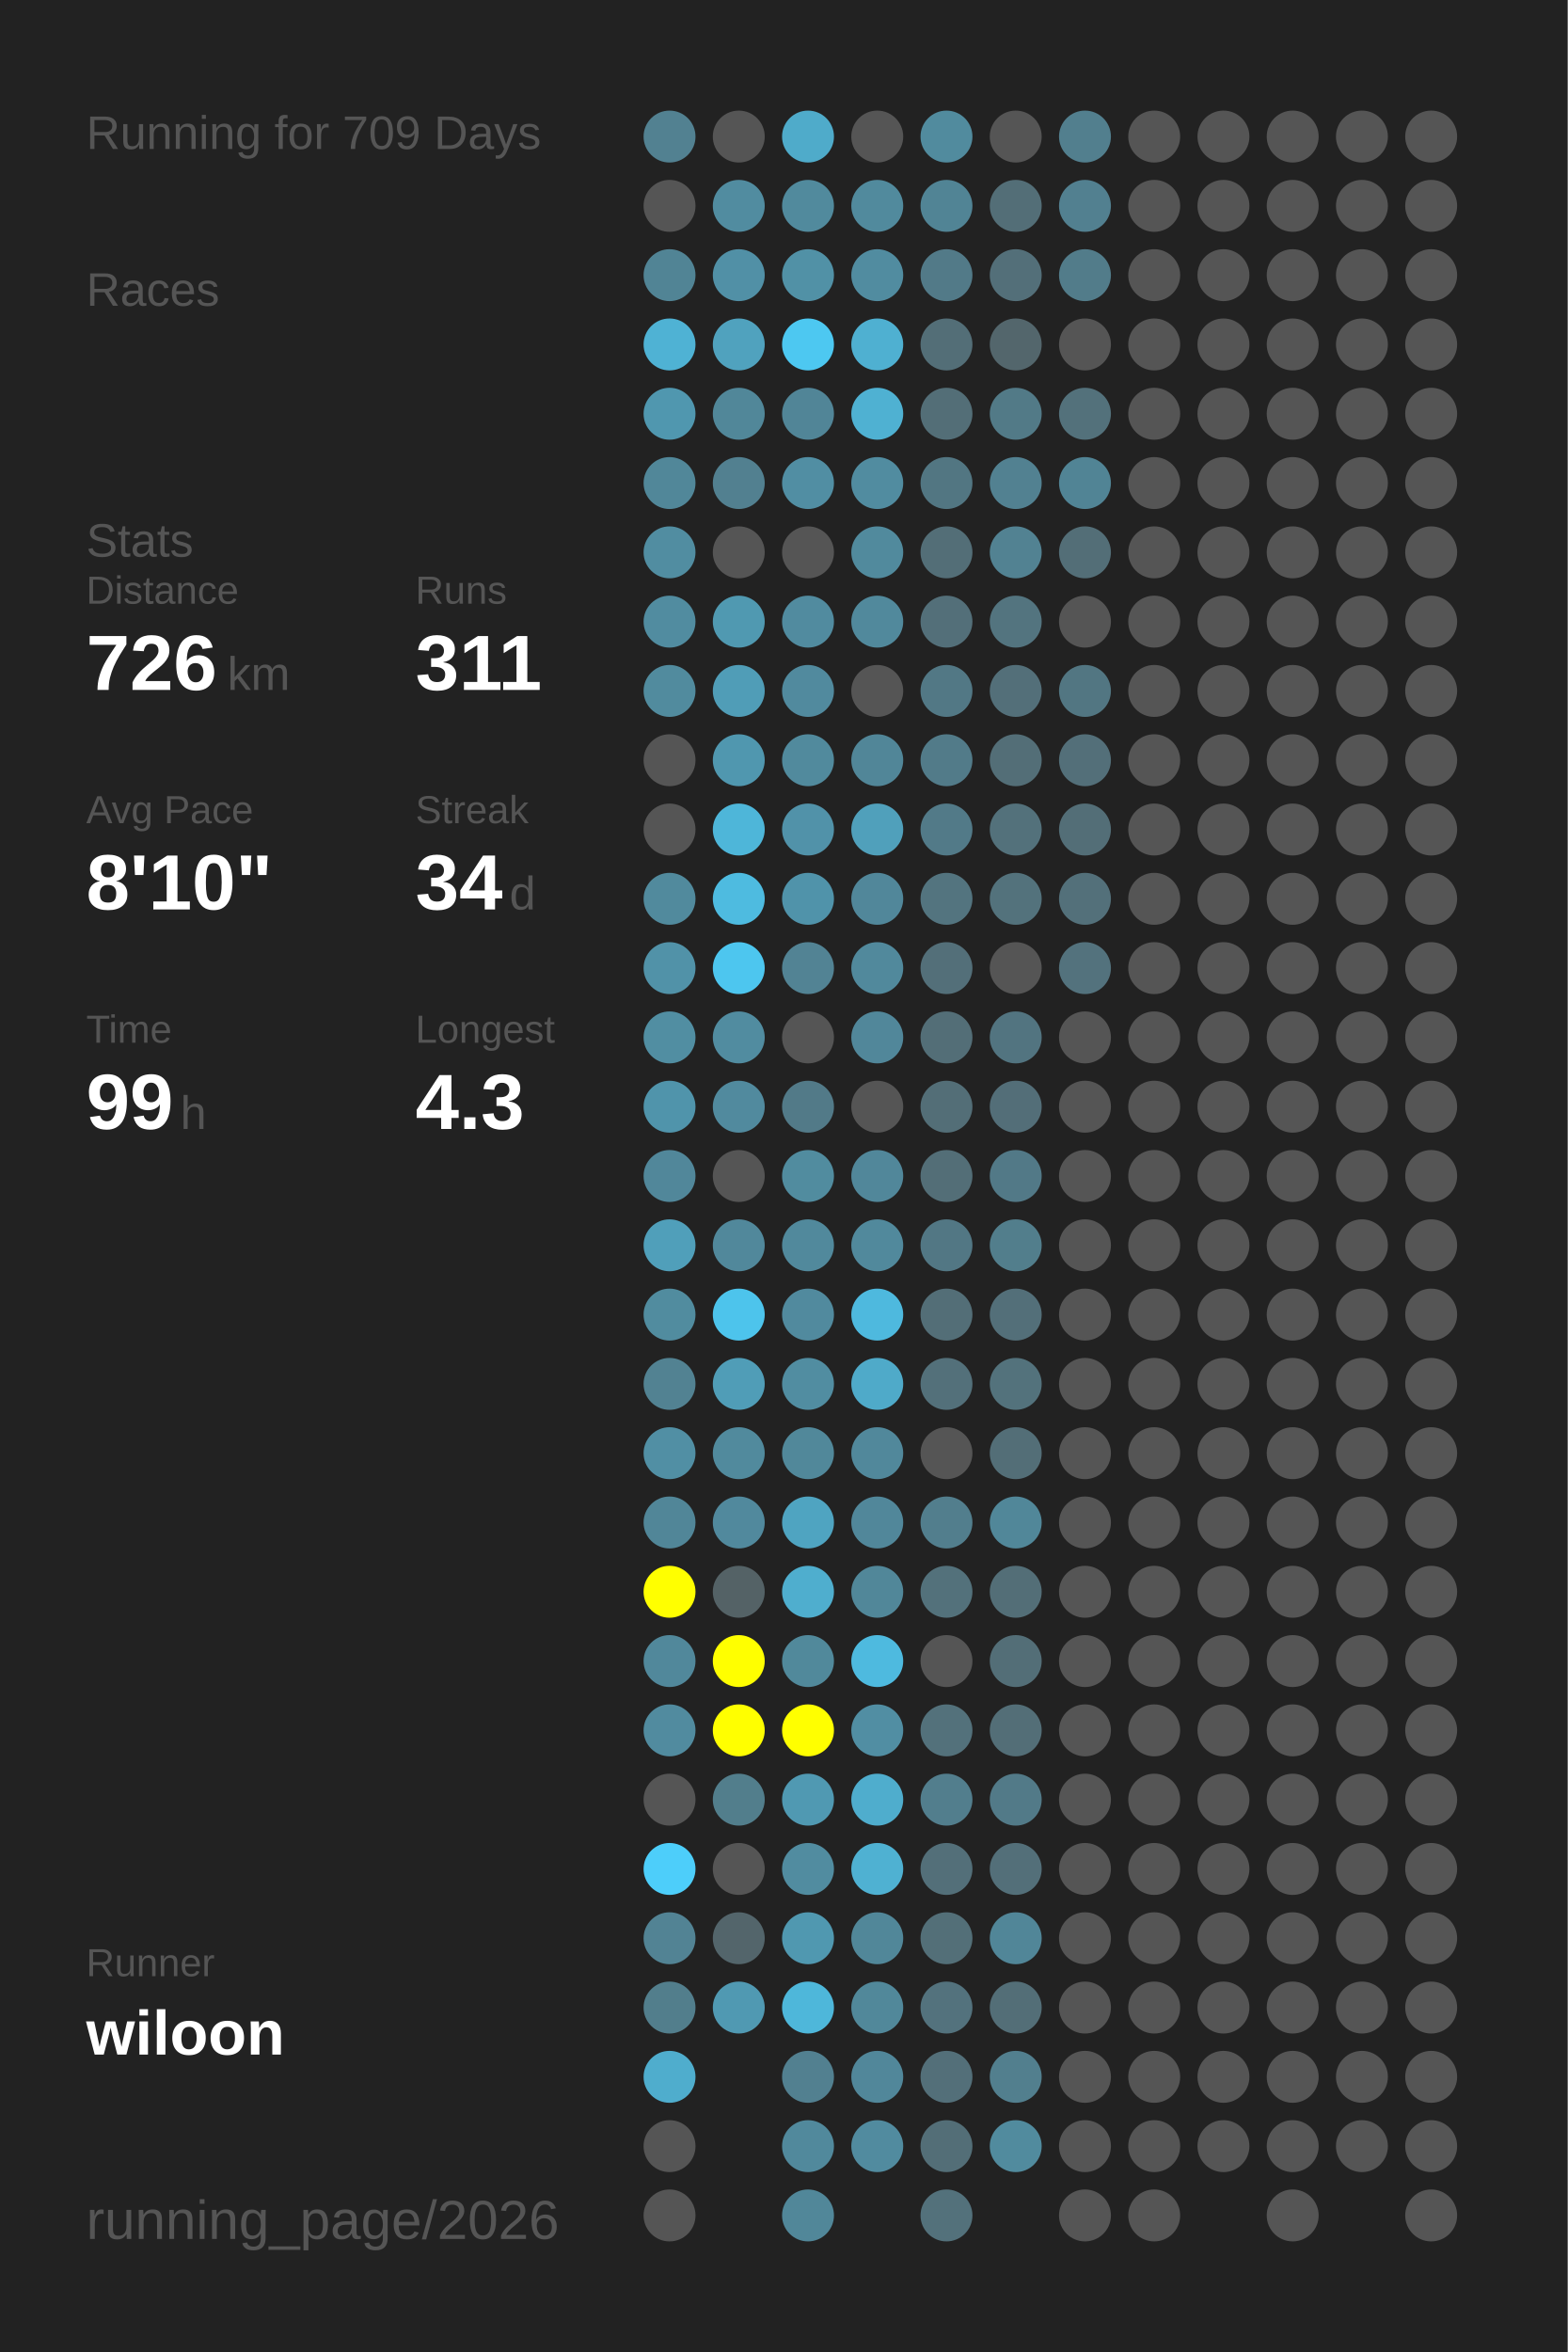
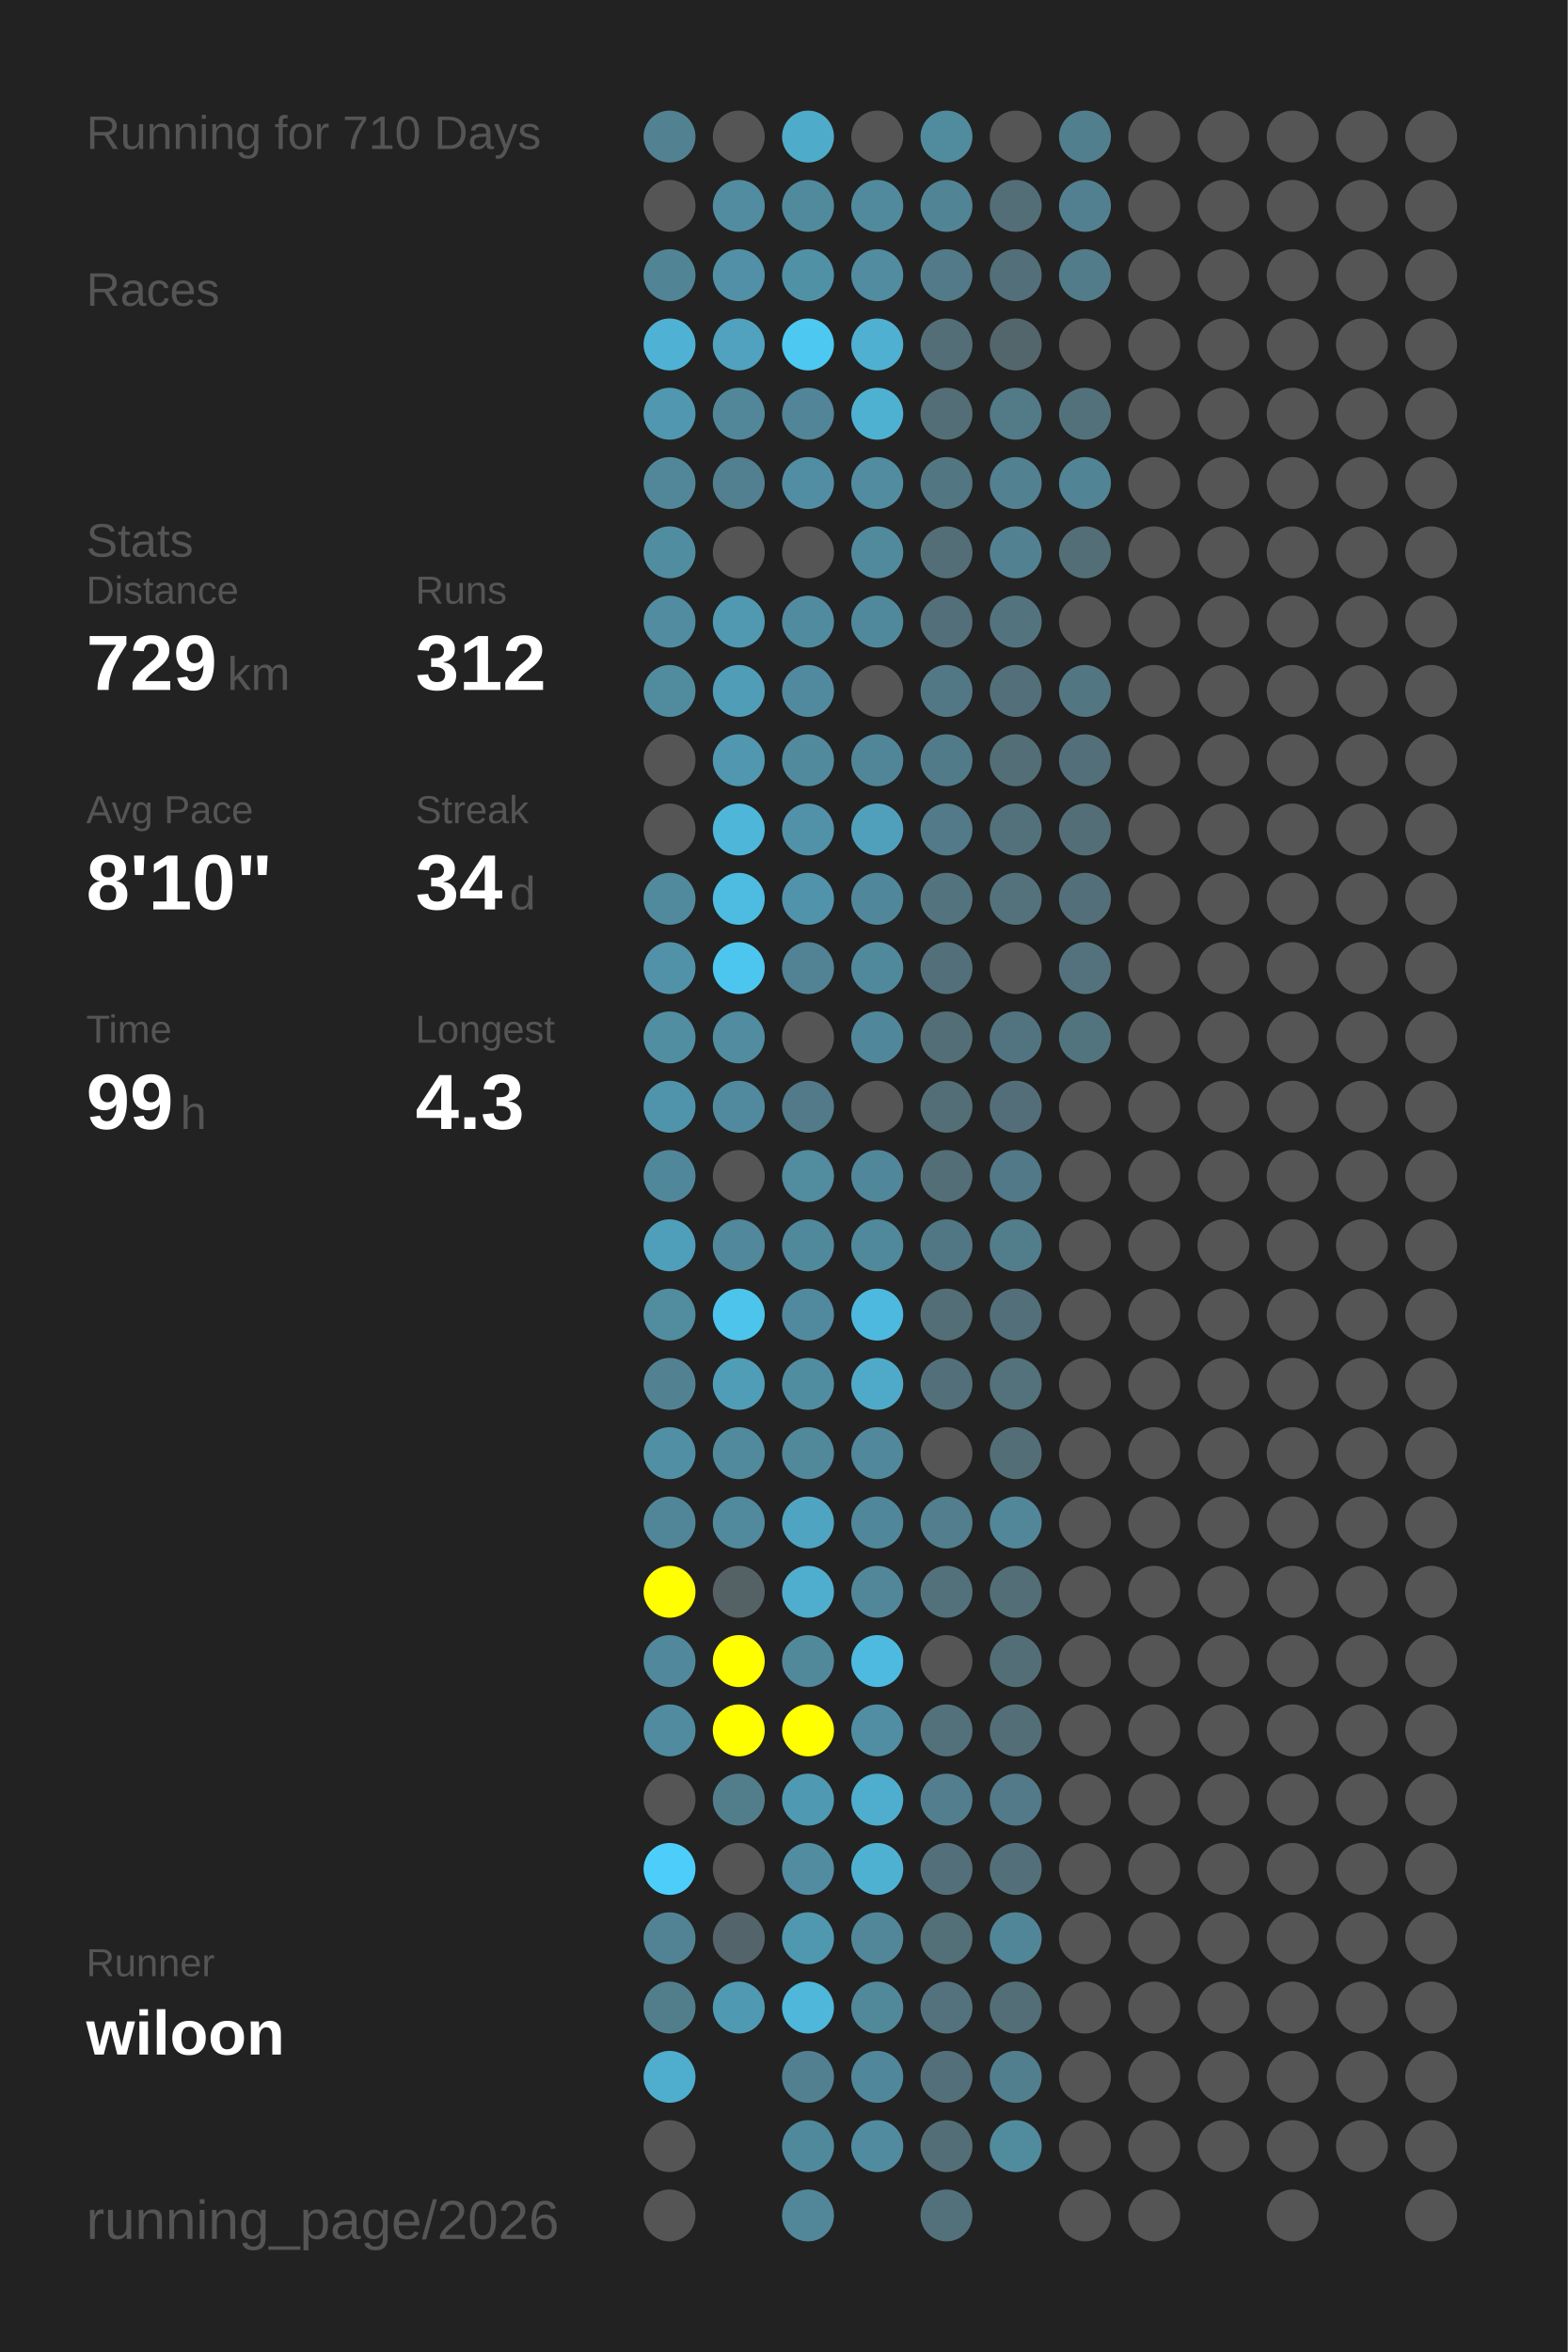
<svg xmlns="http://www.w3.org/2000/svg" baseProfile="full" height="300mm" version="1.1" viewBox="0,0,200,300" width="200mm">
  <defs />
  <rect fill="#222222" height="300" width="200" x="0" y="0" />
-   <text fill="#555555" style="font-size:6px; font-family:Arial;" x="11" y="19">Running for 709 Days</text>
+   <text fill="#555555" style="font-size:6px; font-family:Arial;" x="11" y="19">Running for 710 Days</text>
  <text fill="#555555" style="font-size:6px; font-family:Arial;" x="11" y="39">Races</text>
  <text fill="#555555" style="font-size:6px; font-family:Arial;" x="11" y="71">Stats</text>
  <text fill="#555555" style="font-size:5px; font-family:Arial;" x="11" y="77">Distance</text>
-   <text fill="#FFFFFF" style="font-size:10px; font-family:Arial; font-weight:bold;" x="11" y="88">726</text>
+   <text fill="#FFFFFF" style="font-size:10px; font-family:Arial; font-weight:bold;" x="11" y="88">729</text>
  <text fill="#555555" style="font-size:6px; font-family:Arial;" x="29" y="88">km</text>
  <text fill="#555555" style="font-size:5px; font-family:Arial;" x="53" y="77">Runs</text>
-   <text fill="#FFFFFF" style="font-size:10px; font-family:Arial; font-weight:bold;" x="53" y="88">311</text>
+   <text fill="#FFFFFF" style="font-size:10px; font-family:Arial; font-weight:bold;" x="53" y="88">312</text>
  <text fill="#555555" style="font-size:5px; font-family:Arial;" x="11" y="105">Avg Pace</text>
  <text fill="#FFFFFF" style="font-size:10px; font-family:Arial; font-weight:bold;" x="11" y="116">8'10"</text>
  <text fill="#555555" style="font-size:5px; font-family:Arial;" x="53" y="105">Streak</text>
  <text fill="#FFFFFF" style="font-size:10px; font-family:Arial; font-weight:bold;" x="53" y="116">34</text>
  <text fill="#555555" style="font-size:6px; font-family:Arial;" x="65" y="116">d</text>
  <text fill="#555555" style="font-size:5px; font-family:Arial;" x="11" y="133">Time</text>
  <text fill="#FFFFFF" style="font-size:10px; font-family:Arial; font-weight:bold;" x="11" y="144">99</text>
  <text fill="#555555" style="font-size:6px; font-family:Arial;" x="23" y="144">h</text>
  <text fill="#555555" style="font-size:5px; font-family:Arial;" x="53" y="133">Longest</text>
  <text fill="#FFFFFF" style="font-size:10px; font-family:Arial; font-weight:bold;" x="53" y="144">4.3</text>
  <text fill="#555555" style="font-size:5px; font-family:Arial;" x="11" y="252.065">Runner</text>
  <text fill="#FFFFFF" style="font-size:8px; font-family:Arial; font-weight:bold;" x="11" y="262.065">wiloon</text>
  <text fill="#555555" style="font-size:7px; font-family:Arial;" x="11" y="285.581">running_page/2026</text>
  <circle cx="85.417" cy="17.419" fill="#528191" r="3.312" />
  <circle cx="85.417" cy="26.258" fill="#555555" r="3.312" />
  <circle cx="85.417" cy="35.097" fill="#518495" r="3.312" />
  <circle cx="85.417" cy="43.935" fill="#4fb2d4" r="3.312" />
  <circle cx="85.417" cy="52.774" fill="#5097af" r="3.312" />
  <circle cx="85.417" cy="61.613" fill="#518799" r="3.312" />
  <circle cx="85.417" cy="70.452" fill="#518da1" r="3.312" />
  <circle cx="85.417" cy="79.29" fill="#518ca0" r="3.312" />
  <circle cx="85.417" cy="88.129" fill="#518b9e" r="3.312" />
  <circle cx="85.417" cy="96.968" fill="#555555" r="3.312" />
  <circle cx="85.417" cy="105.806" fill="#555555" r="3.312" />
  <circle cx="85.417" cy="114.645" fill="#518a9d" r="3.312" />
  <circle cx="85.417" cy="123.484" fill="#5192a8" r="3.312" />
  <circle cx="85.417" cy="132.323" fill="#518ea2" r="3.312" />
  <circle cx="85.417" cy="141.161" fill="#5094ab" r="3.312" />
  <circle cx="85.417" cy="150" fill="#51879a" r="3.312" />
  <circle cx="85.417" cy="158.839" fill="#509fba" r="3.312" />
  <circle cx="85.417" cy="167.677" fill="#518c9f" r="3.312" />
  <circle cx="85.417" cy="176.516" fill="#528292" r="3.312" />
  <circle cx="85.417" cy="185.355" fill="#518fa4" r="3.312" />
  <circle cx="85.417" cy="194.194" fill="#518698" r="3.312" />
  <circle cx="85.417" cy="203.032" fill="#FFFF00" r="3.312" />
  <circle cx="85.417" cy="211.871" fill="#51889b" r="3.312" />
  <circle cx="85.417" cy="220.71" fill="#518b9f" r="3.312" />
  <circle cx="85.417" cy="229.548" fill="#555555" r="3.312" />
  <circle cx="85.417" cy="238.387" fill="#4dcefa" r="3.312" />
  <circle cx="85.417" cy="247.226" fill="#528394" r="3.312" />
  <circle cx="85.417" cy="256.065" fill="#527e8c" r="3.312" />
  <circle cx="85.417" cy="264.903" fill="#4fadcd" r="3.312" />
  <circle cx="85.417" cy="273.742" fill="#555555" r="3.312" />
  <circle cx="85.417" cy="282.581" fill="#555555" r="3.312" />
  <circle cx="94.25" cy="17.419" fill="#555555" r="3.312" />
  <circle cx="94.25" cy="26.258" fill="#518ca0" r="3.312" />
  <circle cx="94.25" cy="35.097" fill="#5190a6" r="3.312" />
  <circle cx="94.25" cy="43.935" fill="#50a2be" r="3.312" />
  <circle cx="94.25" cy="52.774" fill="#518799" r="3.312" />
  <circle cx="94.25" cy="61.613" fill="#528090" r="3.312" />
  <circle cx="94.25" cy="70.452" fill="#555555" r="3.312" />
  <circle cx="94.25" cy="79.29" fill="#5099b1" r="3.312" />
  <circle cx="94.25" cy="88.129" fill="#509db7" r="3.312" />
  <circle cx="94.25" cy="96.968" fill="#5097af" r="3.312" />
  <circle cx="94.25" cy="105.806" fill="#4eb6d9" r="3.312" />
  <circle cx="94.25" cy="114.645" fill="#4ebbe0" r="3.312" />
  <circle cx="94.25" cy="123.484" fill="#4dc6ef" r="3.312" />
  <circle cx="94.25" cy="132.323" fill="#518ca0" r="3.312" />
  <circle cx="94.25" cy="141.161" fill="#518a9e" r="3.312" />
  <circle cx="94.25" cy="150" fill="#555555" r="3.312" />
  <circle cx="94.25" cy="158.839" fill="#51889b" r="3.312" />
  <circle cx="94.25" cy="167.677" fill="#4dc4ec" r="3.312" />
  <circle cx="94.25" cy="176.516" fill="#509db7" r="3.312" />
  <circle cx="94.25" cy="185.355" fill="#518a9d" r="3.312" />
  <circle cx="94.25" cy="194.194" fill="#51899d" r="3.312" />
  <circle cx="94.25" cy="203.032" fill="#546266" r="3.312" />
  <circle cx="94.25" cy="211.871" fill="#FFFF00" r="3.312" />
  <circle cx="94.25" cy="220.71" fill="#FFFF00" r="3.312" />
  <circle cx="94.25" cy="229.548" fill="#527e8c" r="3.312" />
  <circle cx="94.25" cy="238.387" fill="#555555" r="3.312" />
  <circle cx="94.25" cy="247.226" fill="#53656b" r="3.312" />
  <circle cx="94.25" cy="256.065" fill="#5099b2" r="3.312" />
  <circle cx="103.083" cy="17.419" fill="#4fabca" r="3.312" />
  <circle cx="103.083" cy="26.258" fill="#518a9d" r="3.312" />
  <circle cx="103.083" cy="35.097" fill="#5191a6" r="3.312" />
  <circle cx="103.083" cy="43.935" fill="#4dc8f1" r="3.312" />
  <circle cx="103.083" cy="52.774" fill="#518597" r="3.312" />
  <circle cx="103.083" cy="61.613" fill="#518ea3" r="3.312" />
  <circle cx="103.083" cy="70.452" fill="#555555" r="3.312" />
  <circle cx="103.083" cy="79.29" fill="#518b9f" r="3.312" />
  <circle cx="103.083" cy="88.129" fill="#518a9e" r="3.312" />
  <circle cx="103.083" cy="96.968" fill="#518a9d" r="3.312" />
  <circle cx="103.083" cy="105.806" fill="#5192a9" r="3.312" />
  <circle cx="103.083" cy="114.645" fill="#5093aa" r="3.312" />
  <circle cx="103.083" cy="123.484" fill="#528394" r="3.312" />
  <circle cx="103.083" cy="132.323" fill="#555555" r="3.312" />
  <circle cx="103.083" cy="141.161" fill="#527a88" r="3.312" />
  <circle cx="103.083" cy="150" fill="#518c9f" r="3.312" />
  <circle cx="103.083" cy="158.839" fill="#51899c" r="3.312" />
  <circle cx="103.083" cy="167.677" fill="#518a9e" r="3.312" />
  <circle cx="103.083" cy="176.516" fill="#518da1" r="3.312" />
  <circle cx="103.083" cy="185.355" fill="#51889a" r="3.312" />
  <circle cx="103.083" cy="194.194" fill="#4fa4c1" r="3.312" />
  <circle cx="103.083" cy="203.032" fill="#4faece" r="3.312" />
  <circle cx="103.083" cy="211.871" fill="#51899b" r="3.312" />
  <circle cx="103.083" cy="220.71" fill="#FFFF00" r="3.312" />
  <circle cx="103.083" cy="229.548" fill="#5099b2" r="3.312" />
  <circle cx="103.083" cy="238.387" fill="#518ca0" r="3.312" />
  <circle cx="103.083" cy="247.226" fill="#5098b0" r="3.312" />
  <circle cx="103.083" cy="256.065" fill="#4eb7da" r="3.312" />
  <circle cx="103.083" cy="264.903" fill="#528090" r="3.312" />
  <circle cx="103.083" cy="273.742" fill="#51899c" r="3.312" />
  <circle cx="103.083" cy="282.581" fill="#518799" r="3.312" />
  <circle cx="111.917" cy="17.419" fill="#555555" r="3.312" />
  <circle cx="111.917" cy="26.258" fill="#518a9d" r="3.312" />
  <circle cx="111.917" cy="35.097" fill="#518ca0" r="3.312" />
  <circle cx="111.917" cy="43.935" fill="#4fb0d1" r="3.312" />
  <circle cx="111.917" cy="52.774" fill="#4fb1d2" r="3.312" />
  <circle cx="111.917" cy="61.613" fill="#518ca0" r="3.312" />
  <circle cx="111.917" cy="70.452" fill="#518a9d" r="3.312" />
  <circle cx="111.917" cy="79.29" fill="#51899c" r="3.312" />
  <circle cx="111.917" cy="88.129" fill="#555555" r="3.312" />
  <circle cx="111.917" cy="96.968" fill="#518698" r="3.312" />
  <circle cx="111.917" cy="105.806" fill="#50a0bb" r="3.312" />
  <circle cx="111.917" cy="114.645" fill="#51879a" r="3.312" />
  <circle cx="111.917" cy="123.484" fill="#51899c" r="3.312" />
  <circle cx="111.917" cy="132.323" fill="#51879a" r="3.312" />
  <circle cx="111.917" cy="141.161" fill="#555555" r="3.312" />
  <circle cx="111.917" cy="150" fill="#51879a" r="3.312" />
  <circle cx="111.917" cy="158.839" fill="#51899c" r="3.312" />
  <circle cx="111.917" cy="167.677" fill="#4eb9de" r="3.312" />
  <circle cx="111.917" cy="176.516" fill="#4faac9" r="3.312" />
  <circle cx="111.917" cy="185.355" fill="#51889b" r="3.312" />
  <circle cx="111.917" cy="194.194" fill="#51879a" r="3.312" />
  <circle cx="111.917" cy="203.032" fill="#518799" r="3.312" />
  <circle cx="111.917" cy="211.871" fill="#4ebadf" r="3.312" />
  <circle cx="111.917" cy="220.71" fill="#518ea3" r="3.312" />
  <circle cx="111.917" cy="229.548" fill="#4fadcd" r="3.312" />
  <circle cx="111.917" cy="238.387" fill="#4fb1d2" r="3.312" />
  <circle cx="111.917" cy="247.226" fill="#518799" r="3.312" />
  <circle cx="111.917" cy="256.065" fill="#51889a" r="3.312" />
  <circle cx="111.917" cy="264.903" fill="#51879a" r="3.312" />
  <circle cx="111.917" cy="273.742" fill="#518b9f" r="3.312" />
  <circle cx="120.75" cy="17.419" fill="#518b9e" r="3.312" />
  <circle cx="120.75" cy="26.258" fill="#518495" r="3.312" />
  <circle cx="120.75" cy="35.097" fill="#527a88" r="3.312" />
  <circle cx="120.75" cy="43.935" fill="#536e77" r="3.312" />
  <circle cx="120.75" cy="52.774" fill="#536e77" r="3.312" />
  <circle cx="120.75" cy="61.613" fill="#527682" r="3.312" />
  <circle cx="120.75" cy="70.452" fill="#536e77" r="3.312" />
  <circle cx="120.75" cy="79.29" fill="#536f79" r="3.312" />
  <circle cx="120.75" cy="88.129" fill="#527885" r="3.312" />
  <circle cx="120.75" cy="96.968" fill="#527b89" r="3.312" />
  <circle cx="120.75" cy="105.806" fill="#527a88" r="3.312" />
  <circle cx="120.75" cy="114.645" fill="#53747f" r="3.312" />
  <circle cx="120.75" cy="123.484" fill="#536f79" r="3.312" />
  <circle cx="120.75" cy="132.323" fill="#536e77" r="3.312" />
  <circle cx="120.75" cy="141.161" fill="#536e77" r="3.312" />
  <circle cx="120.75" cy="150" fill="#536e77" r="3.312" />
  <circle cx="120.75" cy="158.839" fill="#527784" r="3.312" />
  <circle cx="120.75" cy="167.677" fill="#536e77" r="3.312" />
  <circle cx="120.75" cy="176.516" fill="#53707a" r="3.312" />
  <circle cx="120.75" cy="185.355" fill="#555555" r="3.312" />
  <circle cx="120.75" cy="194.194" fill="#527e8d" r="3.312" />
  <circle cx="120.75" cy="203.032" fill="#53717b" r="3.312" />
  <circle cx="120.75" cy="211.871" fill="#555555" r="3.312" />
  <circle cx="120.75" cy="220.71" fill="#53717b" r="3.312" />
  <circle cx="120.75" cy="229.548" fill="#527e8d" r="3.312" />
  <circle cx="120.75" cy="238.387" fill="#536f79" r="3.312" />
  <circle cx="120.75" cy="247.226" fill="#536f78" r="3.312" />
  <circle cx="120.75" cy="256.065" fill="#53727d" r="3.312" />
  <circle cx="120.75" cy="264.903" fill="#536f79" r="3.312" />
  <circle cx="120.75" cy="273.742" fill="#536e77" r="3.312" />
  <circle cx="120.75" cy="282.581" fill="#53717b" r="3.312" />
  <circle cx="129.583" cy="17.419" fill="#555555" r="3.312" />
  <circle cx="129.583" cy="26.258" fill="#536e77" r="3.312" />
  <circle cx="129.583" cy="35.097" fill="#536f79" r="3.312" />
  <circle cx="129.583" cy="43.935" fill="#53666c" r="3.312" />
  <circle cx="129.583" cy="52.774" fill="#527a87" r="3.312" />
  <circle cx="129.583" cy="61.613" fill="#528191" r="3.312" />
  <circle cx="129.583" cy="70.452" fill="#528292" r="3.312" />
  <circle cx="129.583" cy="79.29" fill="#53747f" r="3.312" />
  <circle cx="129.583" cy="88.129" fill="#536f79" r="3.312" />
  <circle cx="129.583" cy="96.968" fill="#536e77" r="3.312" />
  <circle cx="129.583" cy="105.806" fill="#53717b" r="3.312" />
  <circle cx="129.583" cy="114.645" fill="#53727c" r="3.312" />
  <circle cx="129.583" cy="123.484" fill="#555555" r="3.312" />
  <circle cx="129.583" cy="132.323" fill="#527480" r="3.312" />
  <circle cx="129.583" cy="141.161" fill="#536e78" r="3.312" />
  <circle cx="129.583" cy="150" fill="#527987" r="3.312" />
  <circle cx="129.583" cy="158.839" fill="#527e8c" r="3.312" />
  <circle cx="129.583" cy="167.677" fill="#536f79" r="3.312" />
  <circle cx="129.583" cy="176.516" fill="#53727c" r="3.312" />
  <circle cx="129.583" cy="185.355" fill="#536e77" r="3.312" />
  <circle cx="129.583" cy="194.194" fill="#518799" r="3.312" />
  <circle cx="129.583" cy="203.032" fill="#536e77" r="3.312" />
  <circle cx="129.583" cy="211.871" fill="#536e77" r="3.312" />
  <circle cx="129.583" cy="220.71" fill="#536e77" r="3.312" />
  <circle cx="129.583" cy="229.548" fill="#527a88" r="3.312" />
  <circle cx="129.583" cy="238.387" fill="#536f79" r="3.312" />
  <circle cx="129.583" cy="247.226" fill="#518698" r="3.312" />
  <circle cx="129.583" cy="256.065" fill="#536e77" r="3.312" />
  <circle cx="129.583" cy="264.903" fill="#527f8e" r="3.312" />
  <circle cx="129.583" cy="273.742" fill="#518b9e" r="3.312" />
  <circle cx="138.417" cy="17.419" fill="#527f8e" r="3.312" />
  <circle cx="138.417" cy="26.258" fill="#528090" r="3.312" />
  <circle cx="138.417" cy="35.097" fill="#527c8a" r="3.312" />
  <circle cx="138.417" cy="43.935" fill="#555555" r="3.312" />
  <circle cx="138.417" cy="52.774" fill="#53717b" r="3.312" />
  <circle cx="138.417" cy="61.613" fill="#518495" r="3.312" />
  <circle cx="138.417" cy="70.452" fill="#536e77" r="3.312" />
  <circle cx="138.417" cy="79.29" fill="#555555" r="3.312" />
  <circle cx="138.417" cy="88.129" fill="#527682" r="3.312" />
  <circle cx="138.417" cy="96.968" fill="#536f79" r="3.312" />
  <circle cx="138.417" cy="105.806" fill="#536e77" r="3.312" />
  <circle cx="138.417" cy="114.645" fill="#53707a" r="3.312" />
  <circle cx="138.417" cy="123.484" fill="#53727d" r="3.312" />
-   <circle cx="138.417" cy="132.323" fill="#555555" r="3.312" />
+   <circle cx="138.417" cy="132.323" fill="#52747f" r="3.312" />
  <circle cx="138.417" cy="141.161" fill="#555555" r="3.312" />
  <circle cx="138.417" cy="150" fill="#555555" r="3.312" />
  <circle cx="138.417" cy="158.839" fill="#555555" r="3.312" />
  <circle cx="138.417" cy="167.677" fill="#555555" r="3.312" />
  <circle cx="138.417" cy="176.516" fill="#555555" r="3.312" />
  <circle cx="138.417" cy="185.355" fill="#555555" r="3.312" />
  <circle cx="138.417" cy="194.194" fill="#555555" r="3.312" />
  <circle cx="138.417" cy="203.032" fill="#555555" r="3.312" />
  <circle cx="138.417" cy="211.871" fill="#555555" r="3.312" />
  <circle cx="138.417" cy="220.71" fill="#555555" r="3.312" />
  <circle cx="138.417" cy="229.548" fill="#555555" r="3.312" />
  <circle cx="138.417" cy="238.387" fill="#555555" r="3.312" />
  <circle cx="138.417" cy="247.226" fill="#555555" r="3.312" />
  <circle cx="138.417" cy="256.065" fill="#555555" r="3.312" />
  <circle cx="138.417" cy="264.903" fill="#555555" r="3.312" />
  <circle cx="138.417" cy="273.742" fill="#555555" r="3.312" />
  <circle cx="138.417" cy="282.581" fill="#555555" r="3.312" />
  <circle cx="147.25" cy="17.419" fill="#555555" r="3.312" />
  <circle cx="147.25" cy="26.258" fill="#555555" r="3.312" />
  <circle cx="147.25" cy="35.097" fill="#555555" r="3.312" />
  <circle cx="147.25" cy="43.935" fill="#555555" r="3.312" />
  <circle cx="147.25" cy="52.774" fill="#555555" r="3.312" />
  <circle cx="147.25" cy="61.613" fill="#555555" r="3.312" />
  <circle cx="147.25" cy="70.452" fill="#555555" r="3.312" />
  <circle cx="147.25" cy="79.29" fill="#555555" r="3.312" />
  <circle cx="147.25" cy="88.129" fill="#555555" r="3.312" />
  <circle cx="147.25" cy="96.968" fill="#555555" r="3.312" />
  <circle cx="147.25" cy="105.806" fill="#555555" r="3.312" />
  <circle cx="147.25" cy="114.645" fill="#555555" r="3.312" />
  <circle cx="147.25" cy="123.484" fill="#555555" r="3.312" />
  <circle cx="147.25" cy="132.323" fill="#555555" r="3.312" />
  <circle cx="147.25" cy="141.161" fill="#555555" r="3.312" />
  <circle cx="147.25" cy="150" fill="#555555" r="3.312" />
  <circle cx="147.25" cy="158.839" fill="#555555" r="3.312" />
  <circle cx="147.25" cy="167.677" fill="#555555" r="3.312" />
  <circle cx="147.25" cy="176.516" fill="#555555" r="3.312" />
  <circle cx="147.25" cy="185.355" fill="#555555" r="3.312" />
  <circle cx="147.25" cy="194.194" fill="#555555" r="3.312" />
  <circle cx="147.25" cy="203.032" fill="#555555" r="3.312" />
  <circle cx="147.25" cy="211.871" fill="#555555" r="3.312" />
  <circle cx="147.25" cy="220.71" fill="#555555" r="3.312" />
  <circle cx="147.25" cy="229.548" fill="#555555" r="3.312" />
  <circle cx="147.25" cy="238.387" fill="#555555" r="3.312" />
  <circle cx="147.25" cy="247.226" fill="#555555" r="3.312" />
  <circle cx="147.25" cy="256.065" fill="#555555" r="3.312" />
  <circle cx="147.25" cy="264.903" fill="#555555" r="3.312" />
  <circle cx="147.25" cy="273.742" fill="#555555" r="3.312" />
  <circle cx="147.25" cy="282.581" fill="#555555" r="3.312" />
  <circle cx="156.083" cy="17.419" fill="#555555" r="3.312" />
  <circle cx="156.083" cy="26.258" fill="#555555" r="3.312" />
  <circle cx="156.083" cy="35.097" fill="#555555" r="3.312" />
  <circle cx="156.083" cy="43.935" fill="#555555" r="3.312" />
  <circle cx="156.083" cy="52.774" fill="#555555" r="3.312" />
  <circle cx="156.083" cy="61.613" fill="#555555" r="3.312" />
  <circle cx="156.083" cy="70.452" fill="#555555" r="3.312" />
  <circle cx="156.083" cy="79.29" fill="#555555" r="3.312" />
  <circle cx="156.083" cy="88.129" fill="#555555" r="3.312" />
  <circle cx="156.083" cy="96.968" fill="#555555" r="3.312" />
  <circle cx="156.083" cy="105.806" fill="#555555" r="3.312" />
  <circle cx="156.083" cy="114.645" fill="#555555" r="3.312" />
  <circle cx="156.083" cy="123.484" fill="#555555" r="3.312" />
  <circle cx="156.083" cy="132.323" fill="#555555" r="3.312" />
  <circle cx="156.083" cy="141.161" fill="#555555" r="3.312" />
  <circle cx="156.083" cy="150" fill="#555555" r="3.312" />
  <circle cx="156.083" cy="158.839" fill="#555555" r="3.312" />
  <circle cx="156.083" cy="167.677" fill="#555555" r="3.312" />
  <circle cx="156.083" cy="176.516" fill="#555555" r="3.312" />
  <circle cx="156.083" cy="185.355" fill="#555555" r="3.312" />
  <circle cx="156.083" cy="194.194" fill="#555555" r="3.312" />
  <circle cx="156.083" cy="203.032" fill="#555555" r="3.312" />
  <circle cx="156.083" cy="211.871" fill="#555555" r="3.312" />
  <circle cx="156.083" cy="220.71" fill="#555555" r="3.312" />
  <circle cx="156.083" cy="229.548" fill="#555555" r="3.312" />
  <circle cx="156.083" cy="238.387" fill="#555555" r="3.312" />
  <circle cx="156.083" cy="247.226" fill="#555555" r="3.312" />
  <circle cx="156.083" cy="256.065" fill="#555555" r="3.312" />
  <circle cx="156.083" cy="264.903" fill="#555555" r="3.312" />
  <circle cx="156.083" cy="273.742" fill="#555555" r="3.312" />
  <circle cx="164.917" cy="17.419" fill="#555555" r="3.312" />
  <circle cx="164.917" cy="26.258" fill="#555555" r="3.312" />
  <circle cx="164.917" cy="35.097" fill="#555555" r="3.312" />
  <circle cx="164.917" cy="43.935" fill="#555555" r="3.312" />
  <circle cx="164.917" cy="52.774" fill="#555555" r="3.312" />
  <circle cx="164.917" cy="61.613" fill="#555555" r="3.312" />
  <circle cx="164.917" cy="70.452" fill="#555555" r="3.312" />
  <circle cx="164.917" cy="79.29" fill="#555555" r="3.312" />
  <circle cx="164.917" cy="88.129" fill="#555555" r="3.312" />
  <circle cx="164.917" cy="96.968" fill="#555555" r="3.312" />
  <circle cx="164.917" cy="105.806" fill="#555555" r="3.312" />
  <circle cx="164.917" cy="114.645" fill="#555555" r="3.312" />
  <circle cx="164.917" cy="123.484" fill="#555555" r="3.312" />
  <circle cx="164.917" cy="132.323" fill="#555555" r="3.312" />
  <circle cx="164.917" cy="141.161" fill="#555555" r="3.312" />
  <circle cx="164.917" cy="150" fill="#555555" r="3.312" />
  <circle cx="164.917" cy="158.839" fill="#555555" r="3.312" />
  <circle cx="164.917" cy="167.677" fill="#555555" r="3.312" />
  <circle cx="164.917" cy="176.516" fill="#555555" r="3.312" />
  <circle cx="164.917" cy="185.355" fill="#555555" r="3.312" />
  <circle cx="164.917" cy="194.194" fill="#555555" r="3.312" />
  <circle cx="164.917" cy="203.032" fill="#555555" r="3.312" />
  <circle cx="164.917" cy="211.871" fill="#555555" r="3.312" />
  <circle cx="164.917" cy="220.71" fill="#555555" r="3.312" />
  <circle cx="164.917" cy="229.548" fill="#555555" r="3.312" />
  <circle cx="164.917" cy="238.387" fill="#555555" r="3.312" />
  <circle cx="164.917" cy="247.226" fill="#555555" r="3.312" />
  <circle cx="164.917" cy="256.065" fill="#555555" r="3.312" />
  <circle cx="164.917" cy="264.903" fill="#555555" r="3.312" />
  <circle cx="164.917" cy="273.742" fill="#555555" r="3.312" />
  <circle cx="164.917" cy="282.581" fill="#555555" r="3.312" />
  <circle cx="173.75" cy="17.419" fill="#555555" r="3.312" />
  <circle cx="173.75" cy="26.258" fill="#555555" r="3.312" />
  <circle cx="173.75" cy="35.097" fill="#555555" r="3.312" />
  <circle cx="173.75" cy="43.935" fill="#555555" r="3.312" />
  <circle cx="173.75" cy="52.774" fill="#555555" r="3.312" />
  <circle cx="173.75" cy="61.613" fill="#555555" r="3.312" />
  <circle cx="173.75" cy="70.452" fill="#555555" r="3.312" />
  <circle cx="173.75" cy="79.29" fill="#555555" r="3.312" />
  <circle cx="173.75" cy="88.129" fill="#555555" r="3.312" />
  <circle cx="173.75" cy="96.968" fill="#555555" r="3.312" />
  <circle cx="173.75" cy="105.806" fill="#555555" r="3.312" />
  <circle cx="173.75" cy="114.645" fill="#555555" r="3.312" />
  <circle cx="173.75" cy="123.484" fill="#555555" r="3.312" />
  <circle cx="173.75" cy="132.323" fill="#555555" r="3.312" />
  <circle cx="173.75" cy="141.161" fill="#555555" r="3.312" />
  <circle cx="173.75" cy="150" fill="#555555" r="3.312" />
  <circle cx="173.75" cy="158.839" fill="#555555" r="3.312" />
  <circle cx="173.75" cy="167.677" fill="#555555" r="3.312" />
  <circle cx="173.75" cy="176.516" fill="#555555" r="3.312" />
  <circle cx="173.75" cy="185.355" fill="#555555" r="3.312" />
  <circle cx="173.75" cy="194.194" fill="#555555" r="3.312" />
  <circle cx="173.75" cy="203.032" fill="#555555" r="3.312" />
  <circle cx="173.75" cy="211.871" fill="#555555" r="3.312" />
  <circle cx="173.75" cy="220.71" fill="#555555" r="3.312" />
  <circle cx="173.75" cy="229.548" fill="#555555" r="3.312" />
  <circle cx="173.75" cy="238.387" fill="#555555" r="3.312" />
  <circle cx="173.75" cy="247.226" fill="#555555" r="3.312" />
  <circle cx="173.75" cy="256.065" fill="#555555" r="3.312" />
  <circle cx="173.75" cy="264.903" fill="#555555" r="3.312" />
  <circle cx="173.75" cy="273.742" fill="#555555" r="3.312" />
  <circle cx="182.583" cy="17.419" fill="#555555" r="3.312" />
  <circle cx="182.583" cy="26.258" fill="#555555" r="3.312" />
  <circle cx="182.583" cy="35.097" fill="#555555" r="3.312" />
  <circle cx="182.583" cy="43.935" fill="#555555" r="3.312" />
  <circle cx="182.583" cy="52.774" fill="#555555" r="3.312" />
  <circle cx="182.583" cy="61.613" fill="#555555" r="3.312" />
  <circle cx="182.583" cy="70.452" fill="#555555" r="3.312" />
  <circle cx="182.583" cy="79.29" fill="#555555" r="3.312" />
  <circle cx="182.583" cy="88.129" fill="#555555" r="3.312" />
  <circle cx="182.583" cy="96.968" fill="#555555" r="3.312" />
  <circle cx="182.583" cy="105.806" fill="#555555" r="3.312" />
  <circle cx="182.583" cy="114.645" fill="#555555" r="3.312" />
  <circle cx="182.583" cy="123.484" fill="#555555" r="3.312" />
  <circle cx="182.583" cy="132.323" fill="#555555" r="3.312" />
  <circle cx="182.583" cy="141.161" fill="#555555" r="3.312" />
  <circle cx="182.583" cy="150" fill="#555555" r="3.312" />
  <circle cx="182.583" cy="158.839" fill="#555555" r="3.312" />
  <circle cx="182.583" cy="167.677" fill="#555555" r="3.312" />
  <circle cx="182.583" cy="176.516" fill="#555555" r="3.312" />
  <circle cx="182.583" cy="185.355" fill="#555555" r="3.312" />
  <circle cx="182.583" cy="194.194" fill="#555555" r="3.312" />
  <circle cx="182.583" cy="203.032" fill="#555555" r="3.312" />
  <circle cx="182.583" cy="211.871" fill="#555555" r="3.312" />
  <circle cx="182.583" cy="220.71" fill="#555555" r="3.312" />
  <circle cx="182.583" cy="229.548" fill="#555555" r="3.312" />
  <circle cx="182.583" cy="238.387" fill="#555555" r="3.312" />
  <circle cx="182.583" cy="247.226" fill="#555555" r="3.312" />
  <circle cx="182.583" cy="256.065" fill="#555555" r="3.312" />
  <circle cx="182.583" cy="264.903" fill="#555555" r="3.312" />
  <circle cx="182.583" cy="273.742" fill="#555555" r="3.312" />
  <circle cx="182.583" cy="282.581" fill="#555555" r="3.312" />
</svg>
